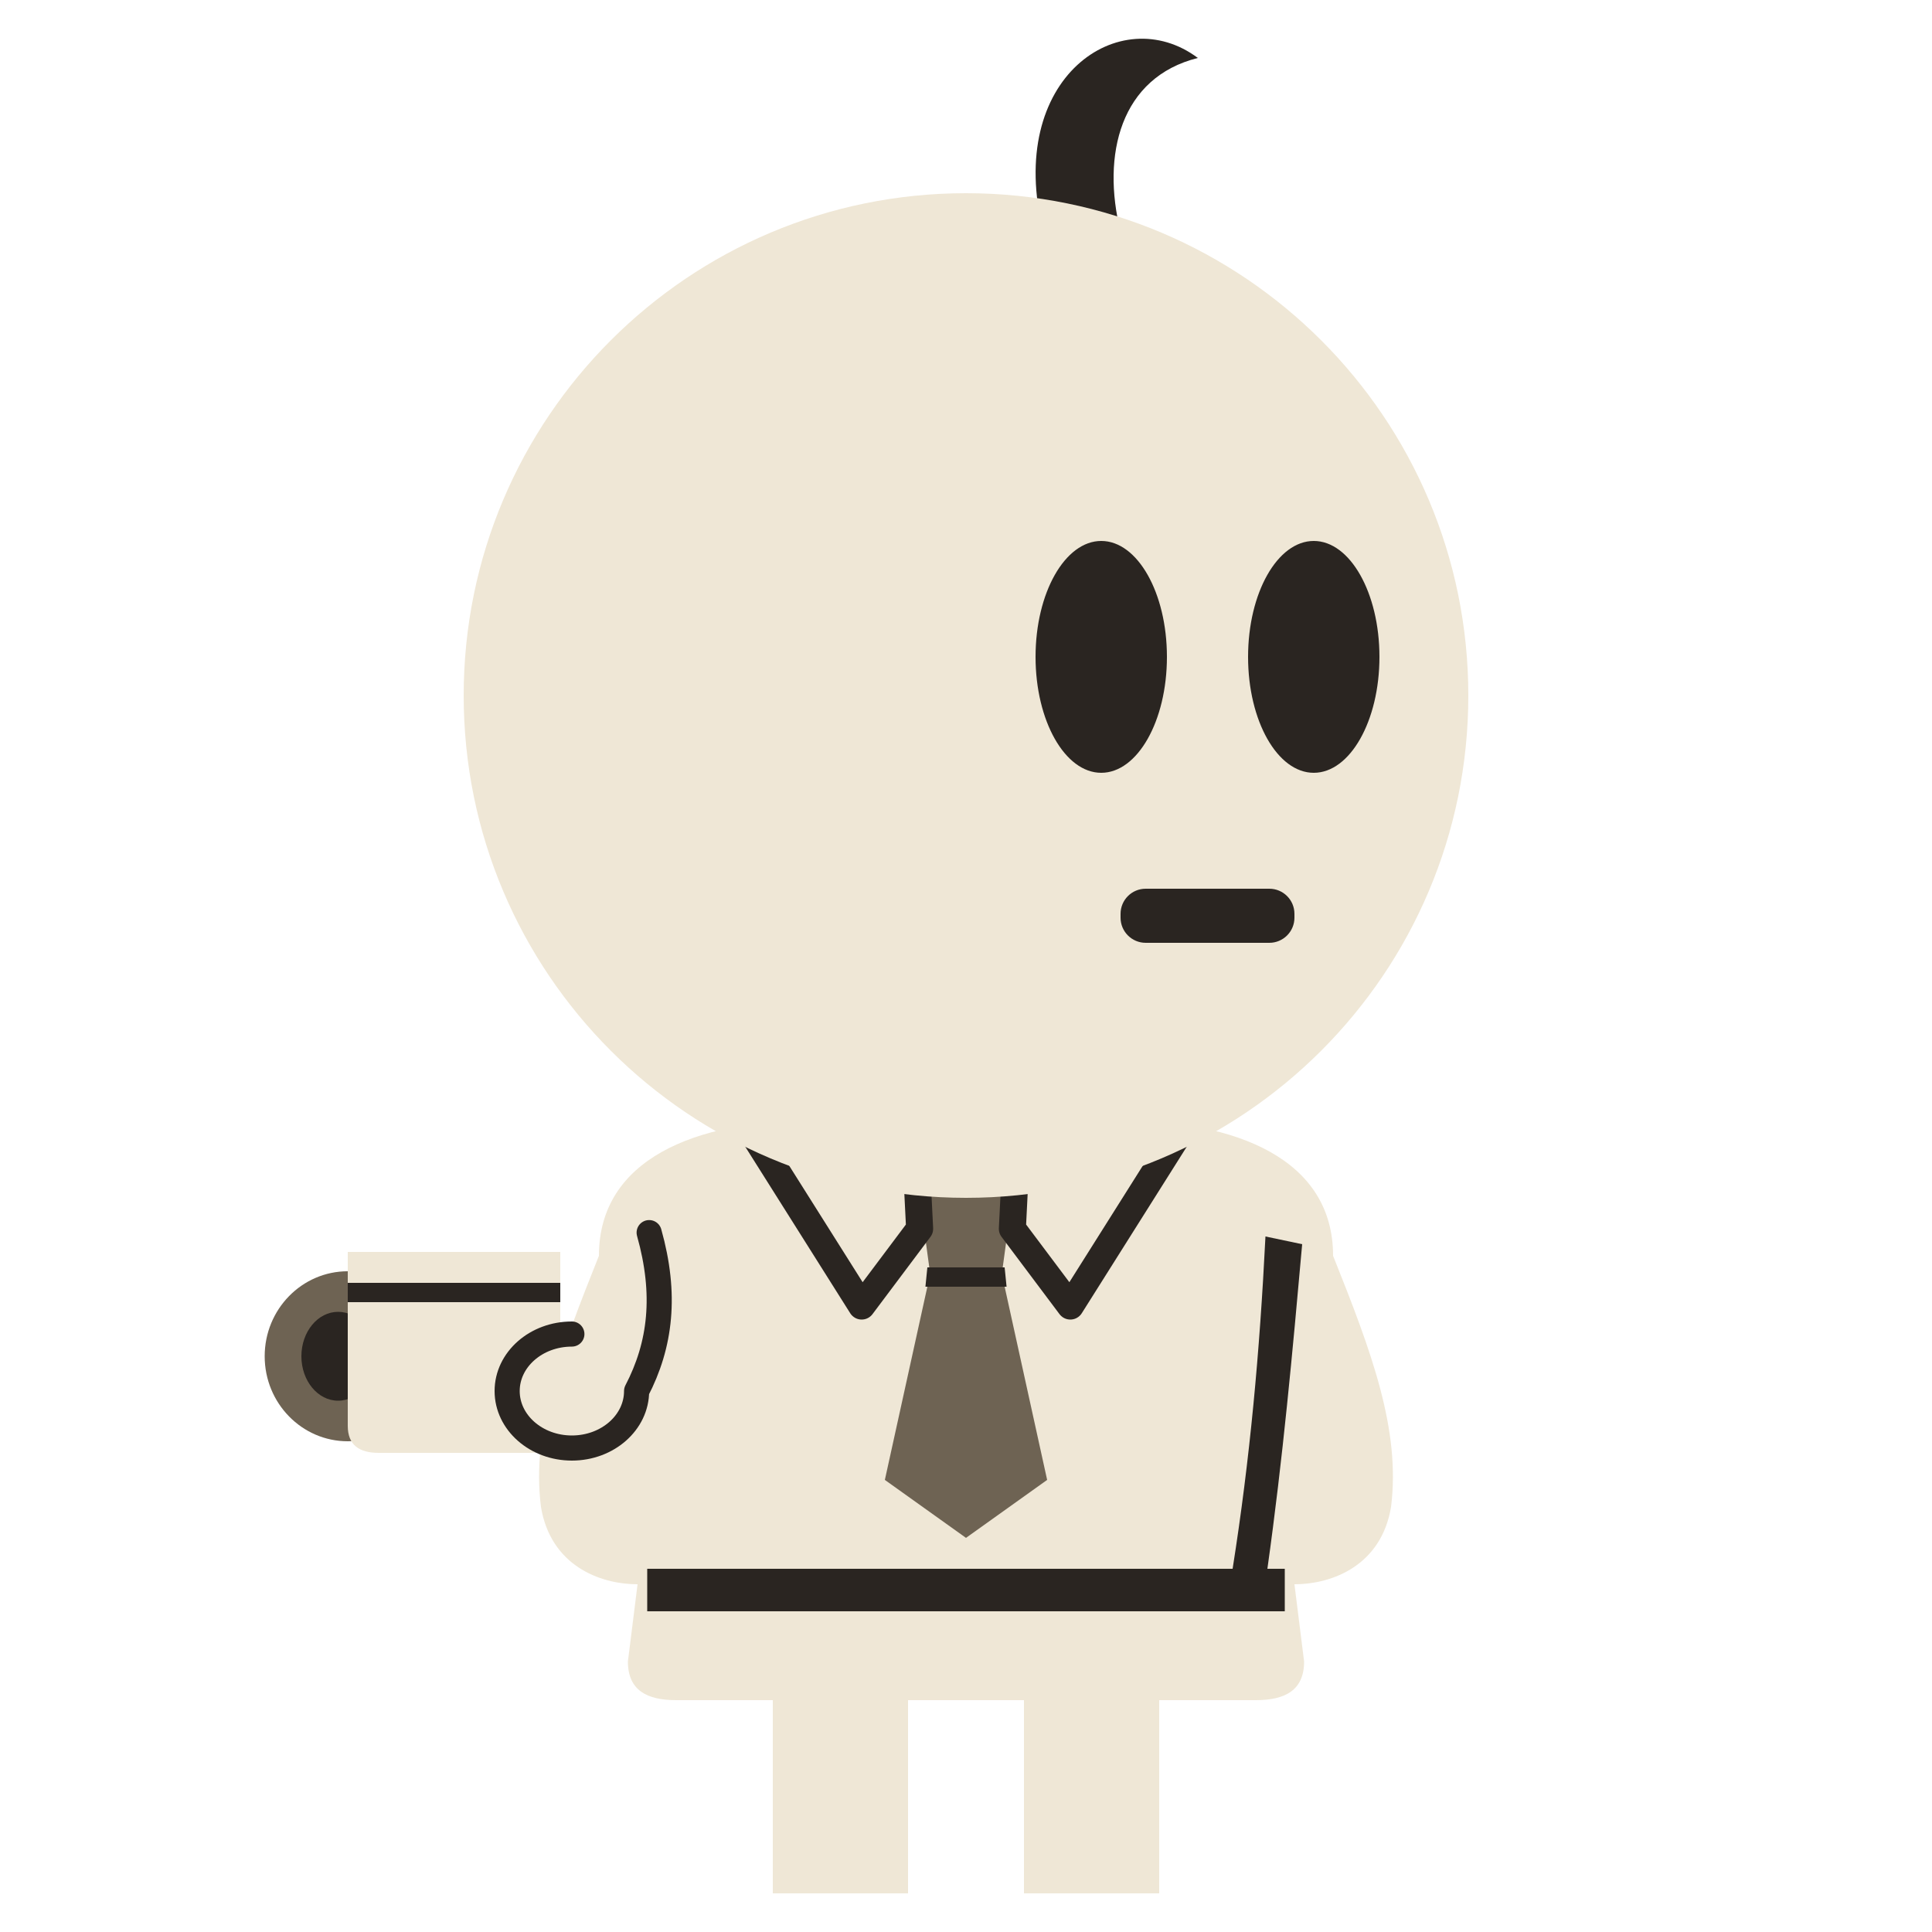
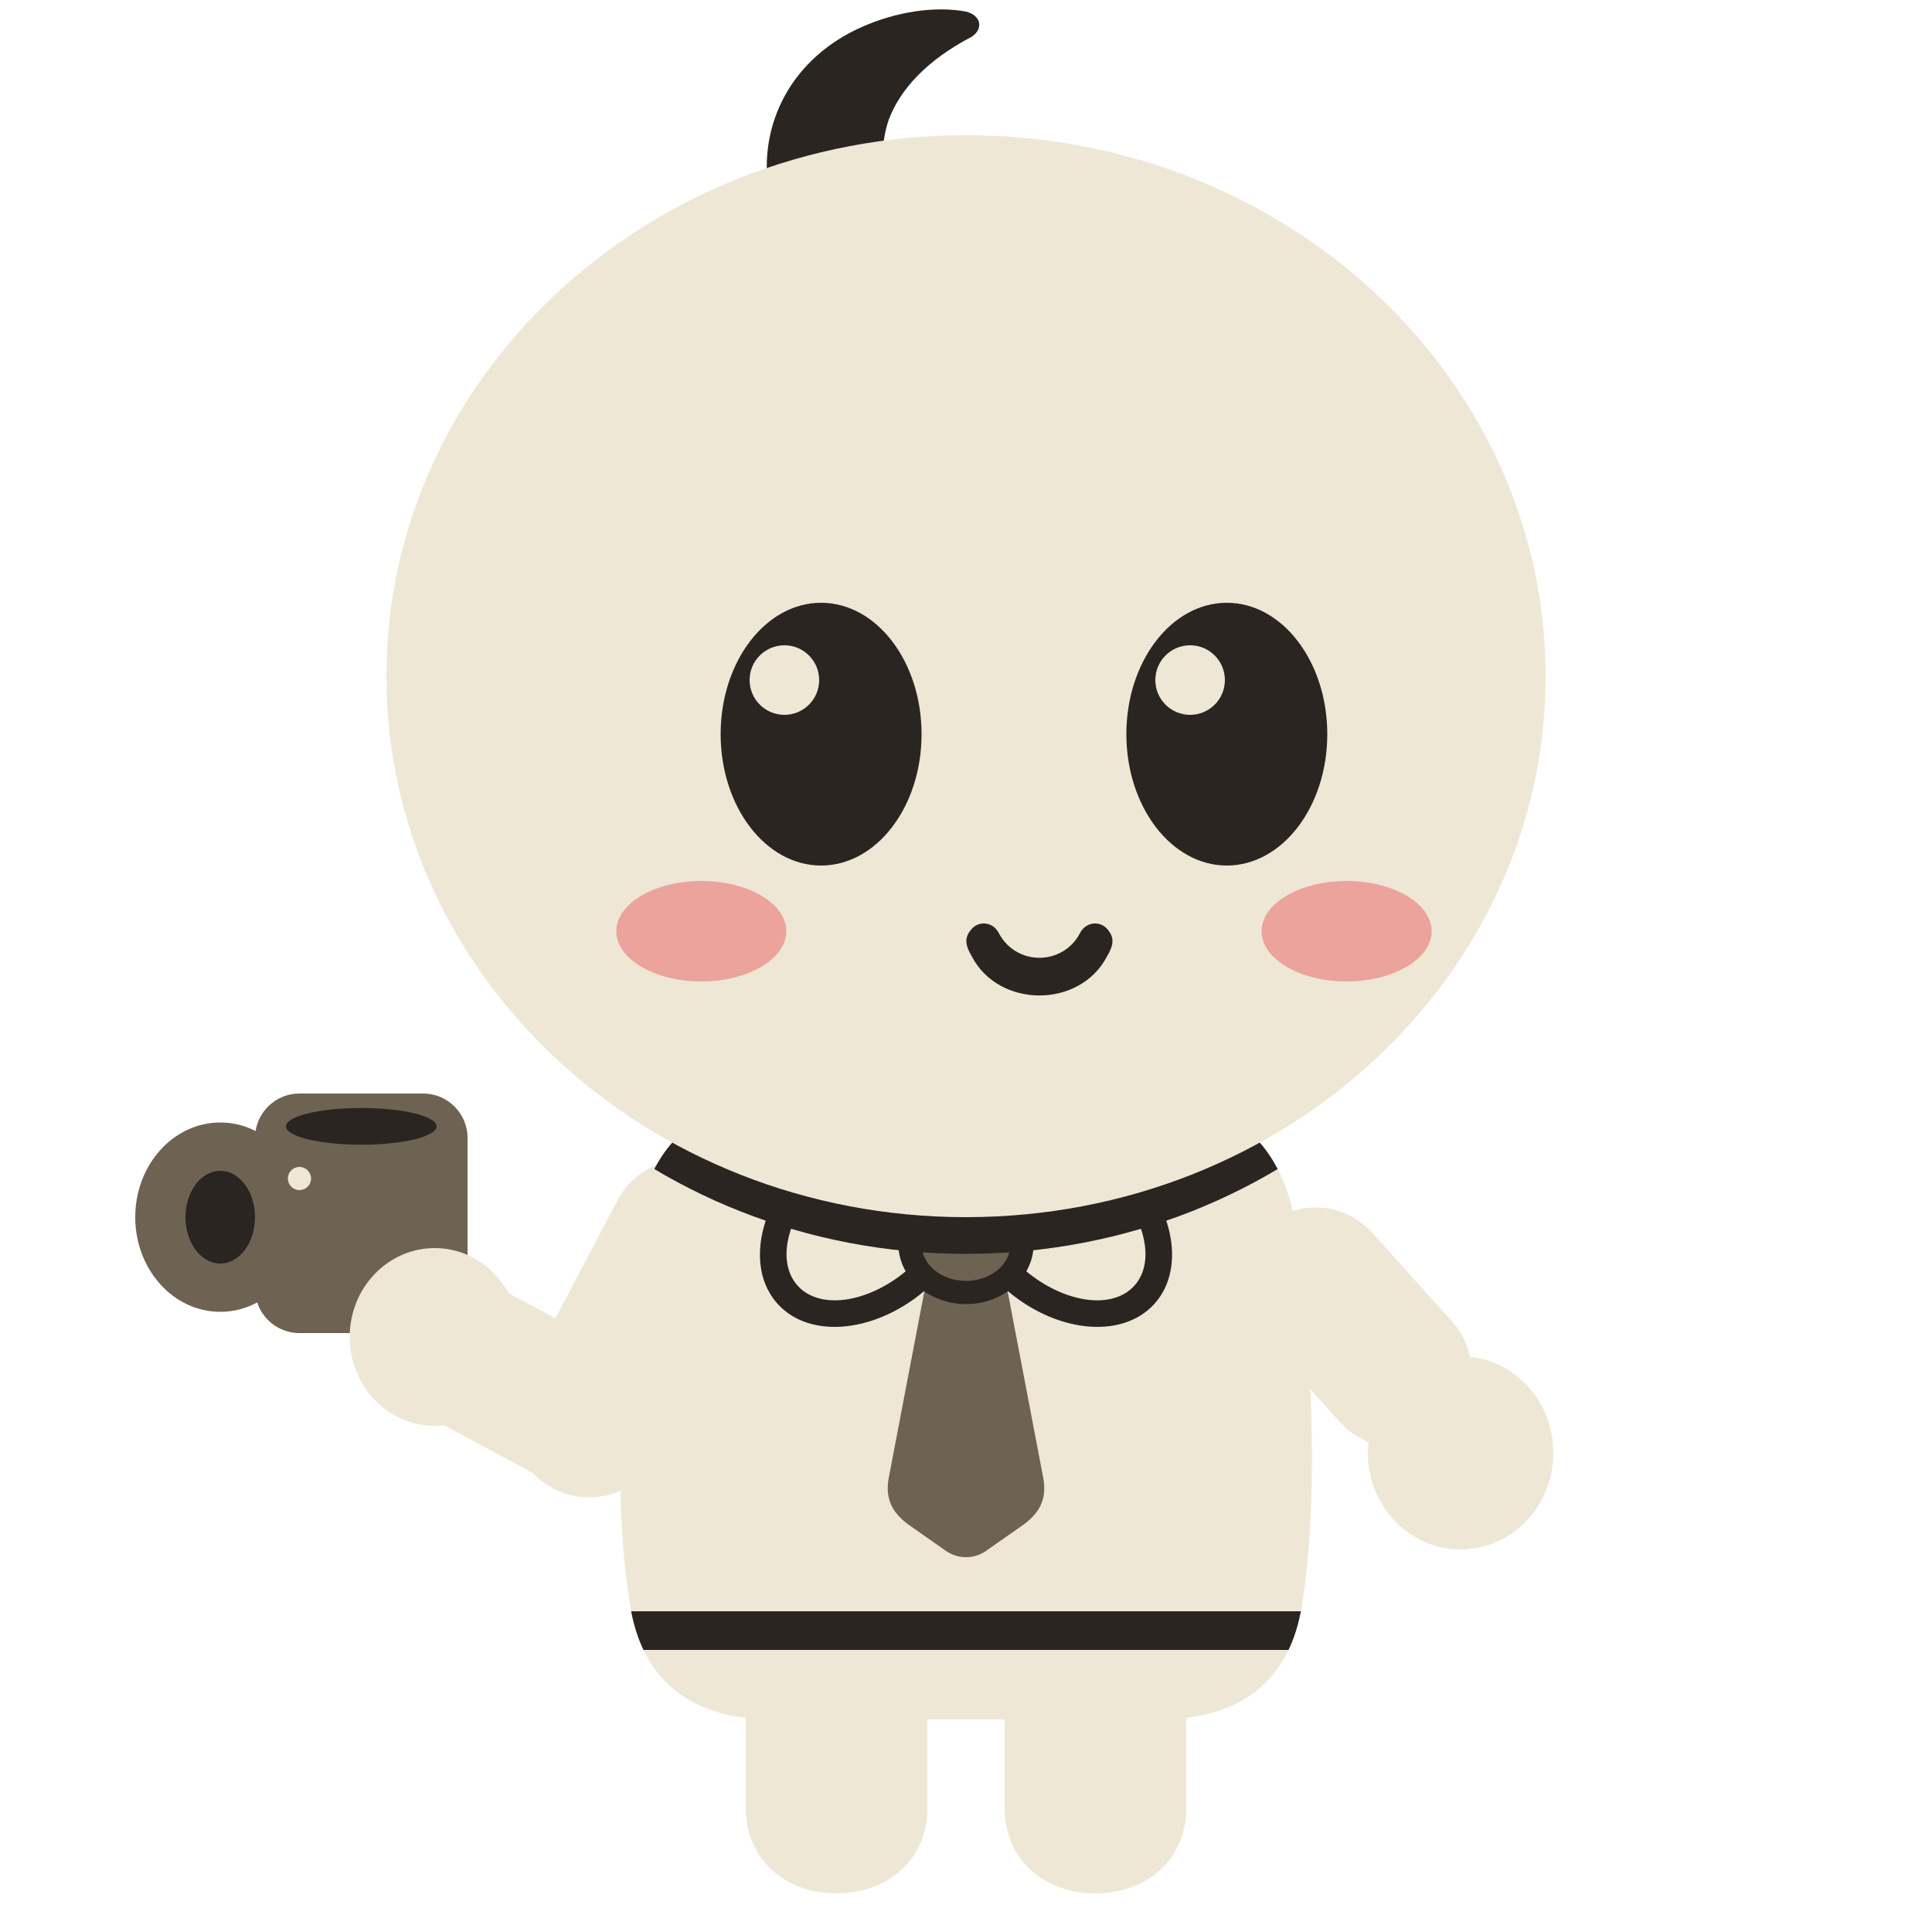
<svg xmlns="http://www.w3.org/2000/svg" viewBox="0 0 100 100">
-   <path d="M54 12 C52 4 58 0 62 3 C58 4 57 8 58 12 Z" fill="#2A2521" />
-   <path d="M40 84 L47 84 L47 98 L40 98 Z M53 84 L60 84 L60 98 L53 98 Z" fill="#EFE7D6" />
-   <path d="M31 65 C31 60 36 58 42 58 L58 58 C64 58 69 60 69 65 C71 70 72.5 74 72 78 C71.5 81 69 82 67 82 L67.5 86 C67.5 87.5 66.5 88 65 88 L35 88 C33.5 88 32.5 87.5 32.5 86 L33 82 C31 82 28.5 81 28 78 C27.5 74 29 70 31 65 Z" fill="#EFE7D6" />
-   <path d="M33.5 81.2 L66.5 81.2 L66.5 83.4 L33.5 83.4 Z" fill="#2A2521" />
-   <path d="M65.5 64 C65.2 70 64.7 75.5 63.8 81.2 L65.6 81.2 C66.4 75.5 66.9 70 67.4 64.4 Z" fill="#2A2521" />
-   <path d="M47.2 59 L52.8 59 L51.9 65.6 L48.1 65.6 Z" fill="#6E6353" />
-   <path d="M48 65.6 L52 65.6 L52.1 66.6 L47.9 66.6 Z" fill="#2A2521" />
-   <path d="M48 66.6 L52 66.6 L54.2 76.6 L50 79.6 L45.8 76.6 Z" fill="#6E6353" />
-   <path d="M38.8 58.4 L47.4 59.6 L47.6 63.6 L44.6 67.6 Z" fill="#EFE7D6" stroke="#2A2521" stroke-width="1.4" stroke-linejoin="round" />
-   <path d="M61.2 58.4 L52.6 59.6 L52.4 63.6 L55.4 67.6 Z" fill="#EFE7D6" stroke="#2A2521" stroke-width="1.4" stroke-linejoin="round" />
-   <circle cx="50" cy="36" r="26" fill="#EFE7D6" />
-   <ellipse cx="57" cy="34" rx="3.4" ry="6" fill="#2A2521" />
-   <ellipse cx="68" cy="34" rx="3.4" ry="6" fill="#2A2521" />
-   <rect x="58" y="46" width="9" height="2.8" rx="1.3" fill="#2A2521" />
-   <ellipse cx="18" cy="70.2" rx="4.3" ry="4.4" fill="#6E6353" />
-   <ellipse cx="17.5" cy="70.2" rx="1.9" ry="2.3" fill="#2A2521" />
-   <path d="M18 64.8 L29 64.8 L29 73.8 C29 74.8 28.4 75.2 27.4 75.2 L19.6 75.2 C18.6 75.2 18 74.8 18 73.8 Z" fill="#EFE7D6" />
-   <path d="M18 66.4 L29 66.4 L29 67.4 L18 67.4 Z" fill="#2A2521" />
-   <ellipse cx="29.6" cy="72" rx="3.8" ry="3.4" fill="#EFE7D6" />
-   <path d="M33.6 63.8 C34.5 67 34.2 69.6 32.95 72 A3.35 2.95 0 1 1 29.6 69.05" fill="none" stroke="#2A2521" stroke-width="1.3" stroke-linecap="round" stroke-linejoin="round" />
+   <defs>
+     <clipPath id="body">
+       <path d="M40 57 C35.5 57 33.2 60 32.8 64.5 C32 71 31.8 78 32.6 83 C33.2 87 35.8 89 40 89 L60 89 C64.2 89 66.8 87 67.4 83 C68.2 78 68 71 67.2 64.5 C66.8 60 64.5 57 60 57 Z" />
+     </clipPath>
+   </defs>
+   <path d="M38.6 85 L48 85 L48 93.6 C48 96.2 46 98 43.3 98 C40.6 98 38.6 96.2 38.6 93.6 Z M52 85 L61.4 85 L61.4 93.6 C61.4 96.2 59.4 98 56.7 98 C54 98 52 96.2 52 93.6 Z" fill="#EFE7D6" />
+   <rect x="-3.9" y="0" width="7.8" height="14" rx="3.9" transform="translate(65.5 63.5) rotate(-42)" fill="#EFE7D6" />
+   <ellipse cx="75.6" cy="75.2" rx="4.8" ry="5" fill="#EFE7D6" />
+   <g fill="#EFE7D6">
+     <rect x="-4" y="-4" width="8" height="18.74" rx="4" transform="translate(35.5 64) rotate(27.8)" />
+     <rect x="-3.8" y="-3.8" width="7.6" height="16.68" rx="3.8" transform="translate(30.5 73.5) rotate(118.3)" />
+   </g>
+   <path d="M40 57 C35.5 57 33.2 60 32.8 64.5 C32 71 31.8 78 32.6 83 C33.2 87 35.8 89 40 89 L60 89 C64.2 89 66.8 87 67.4 83 C68.2 78 68 71 67.2 64.5 C66.8 60 64.5 57 60 57 Z" fill="#EFE7D6" />
+   <rect x="30" y="83.4" width="40" height="2" fill="#2A2521" clip-path="url(#body)" />
+   <path d="M48.1 65.5 L51.9 65.5 L54 76.5 C54.2 77.6 53.8 78.3 53 78.9 L51 80.3 C50.4 80.7 49.6 80.7 49 80.3 L47 78.9 C46.2 78.3 45.8 77.6 46 76.5 Z" fill="#6E6353" />
+   <g fill="#2A2521">
+     <ellipse cx="0" cy="0" rx="4.6" ry="6.4" transform="translate(45 63.2) rotate(48)" />
+     <ellipse cx="0" cy="0" rx="4.6" ry="6.4" transform="translate(55 63.2) rotate(-48)" />
+   </g>
+   <g fill="#EFE7D6">
+     <ellipse cx="0" cy="0" rx="3.2" ry="5" transform="translate(45 63.2) rotate(48)" />
+     <ellipse cx="0" cy="0" rx="3.2" ry="5" transform="translate(55 63.2) rotate(-48)" />
+   </g>
+   <ellipse cx="50" cy="64.4" rx="3.5" ry="3.1" fill="#2A2521" />
+   <ellipse cx="50" cy="64.4" rx="2.3" ry="1.9" fill="#6E6353" />
+   <g id="head">
+     <ellipse cx="50" cy="36.9" rx="30" ry="28" fill="#2A2521" clip-path="url(#body)" />
+     <path d="M39.8 10 C39.2 6.4 41 3 44.6 1.4 C46.4 0.6 48.4 0.3 50 0.6 C50.8 0.8 50.9 1.5 50.3 1.9 C48 3.1 46.6 4.6 46 6.2 C45.6 7.4 45.6 8.6 45.9 10 Z" fill="#2A2521" />
+     <ellipse cx="50" cy="35" rx="30" ry="28" fill="#EFE7D6" />
+     <ellipse cx="42.5" cy="38" rx="5.2" ry="6.8" fill="#2A2521" />
+     <ellipse cx="63.5" cy="38" rx="5.2" ry="6.8" fill="#2A2521" />
+     <circle cx="40.6" cy="35.2" r="1.8" fill="#EFE7D6" />
+     <circle cx="61.6" cy="35.2" r="1.8" fill="#EFE7D6" />
+     <ellipse cx="36.3" cy="48.2" rx="4.4" ry="2.6" fill="#EBA39C" />
+     <ellipse cx="69.7" cy="48.2" rx="4.4" ry="2.6" fill="#EBA39C" />
+     <path d="M50.2 48.2 C50.6 47.6 51.4 47.7 51.7 48.3 C52.6 50 55 50 55.9 48.3 C56.2 47.7 57 47.6 57.4 48.2 C57.7 48.6 57.6 49 57.3 49.5 C55.9 52.2 51.7 52.2 50.3 49.5 C50 49 49.9 48.6 50.2 48.2 Z" fill="#2A2521" />
+   </g>
+   <ellipse cx="11.4" cy="63" rx="4.4" ry="4.9" fill="#6E6353" />
+   <ellipse cx="11.4" cy="63" rx="1.8" ry="2.4" fill="#2A2521" />
+   <rect x="13.2" y="56.6" width="11" height="12.4" rx="2.3" fill="#6E6353" />
+   <ellipse cx="18.7" cy="58.3" rx="3.9" ry="0.95" fill="#2A2521" />
+   <circle cx="15.5" cy="61" r="0.6" fill="#EFE7D6" />
+   <ellipse cx="22.5" cy="69.2" rx="4.4" ry="4.6" fill="#EFE7D6" />
</svg>
